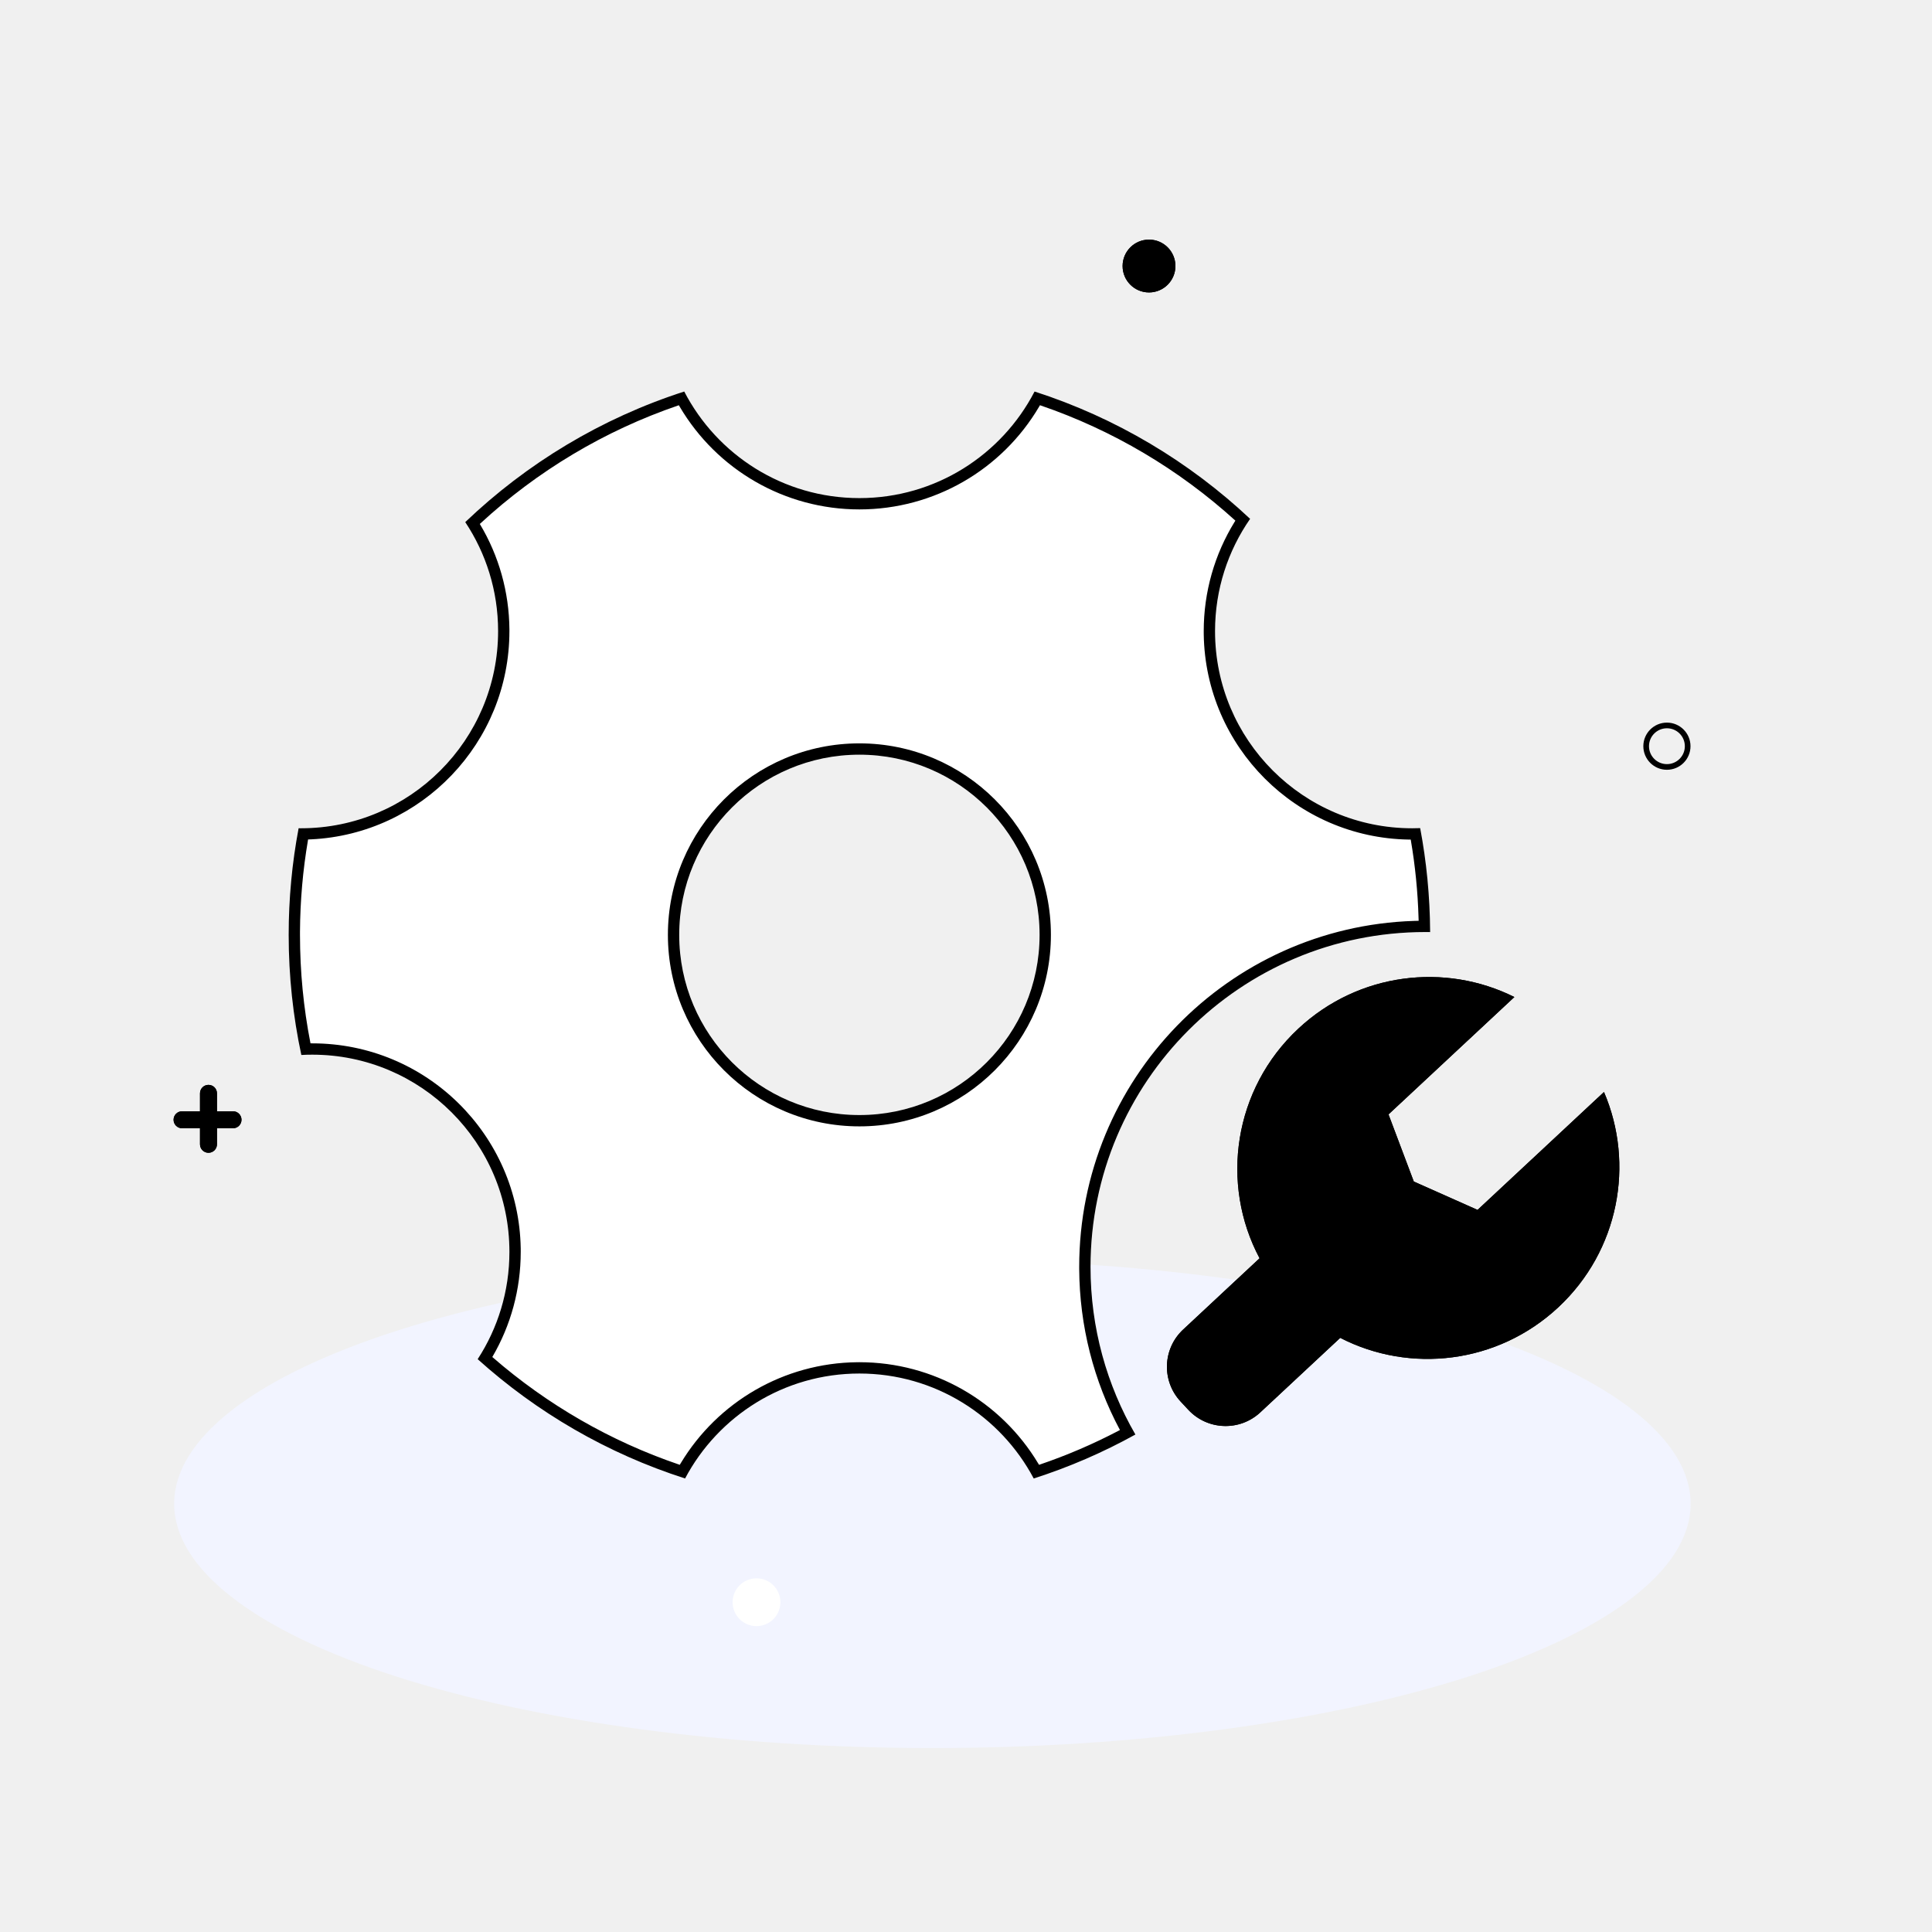
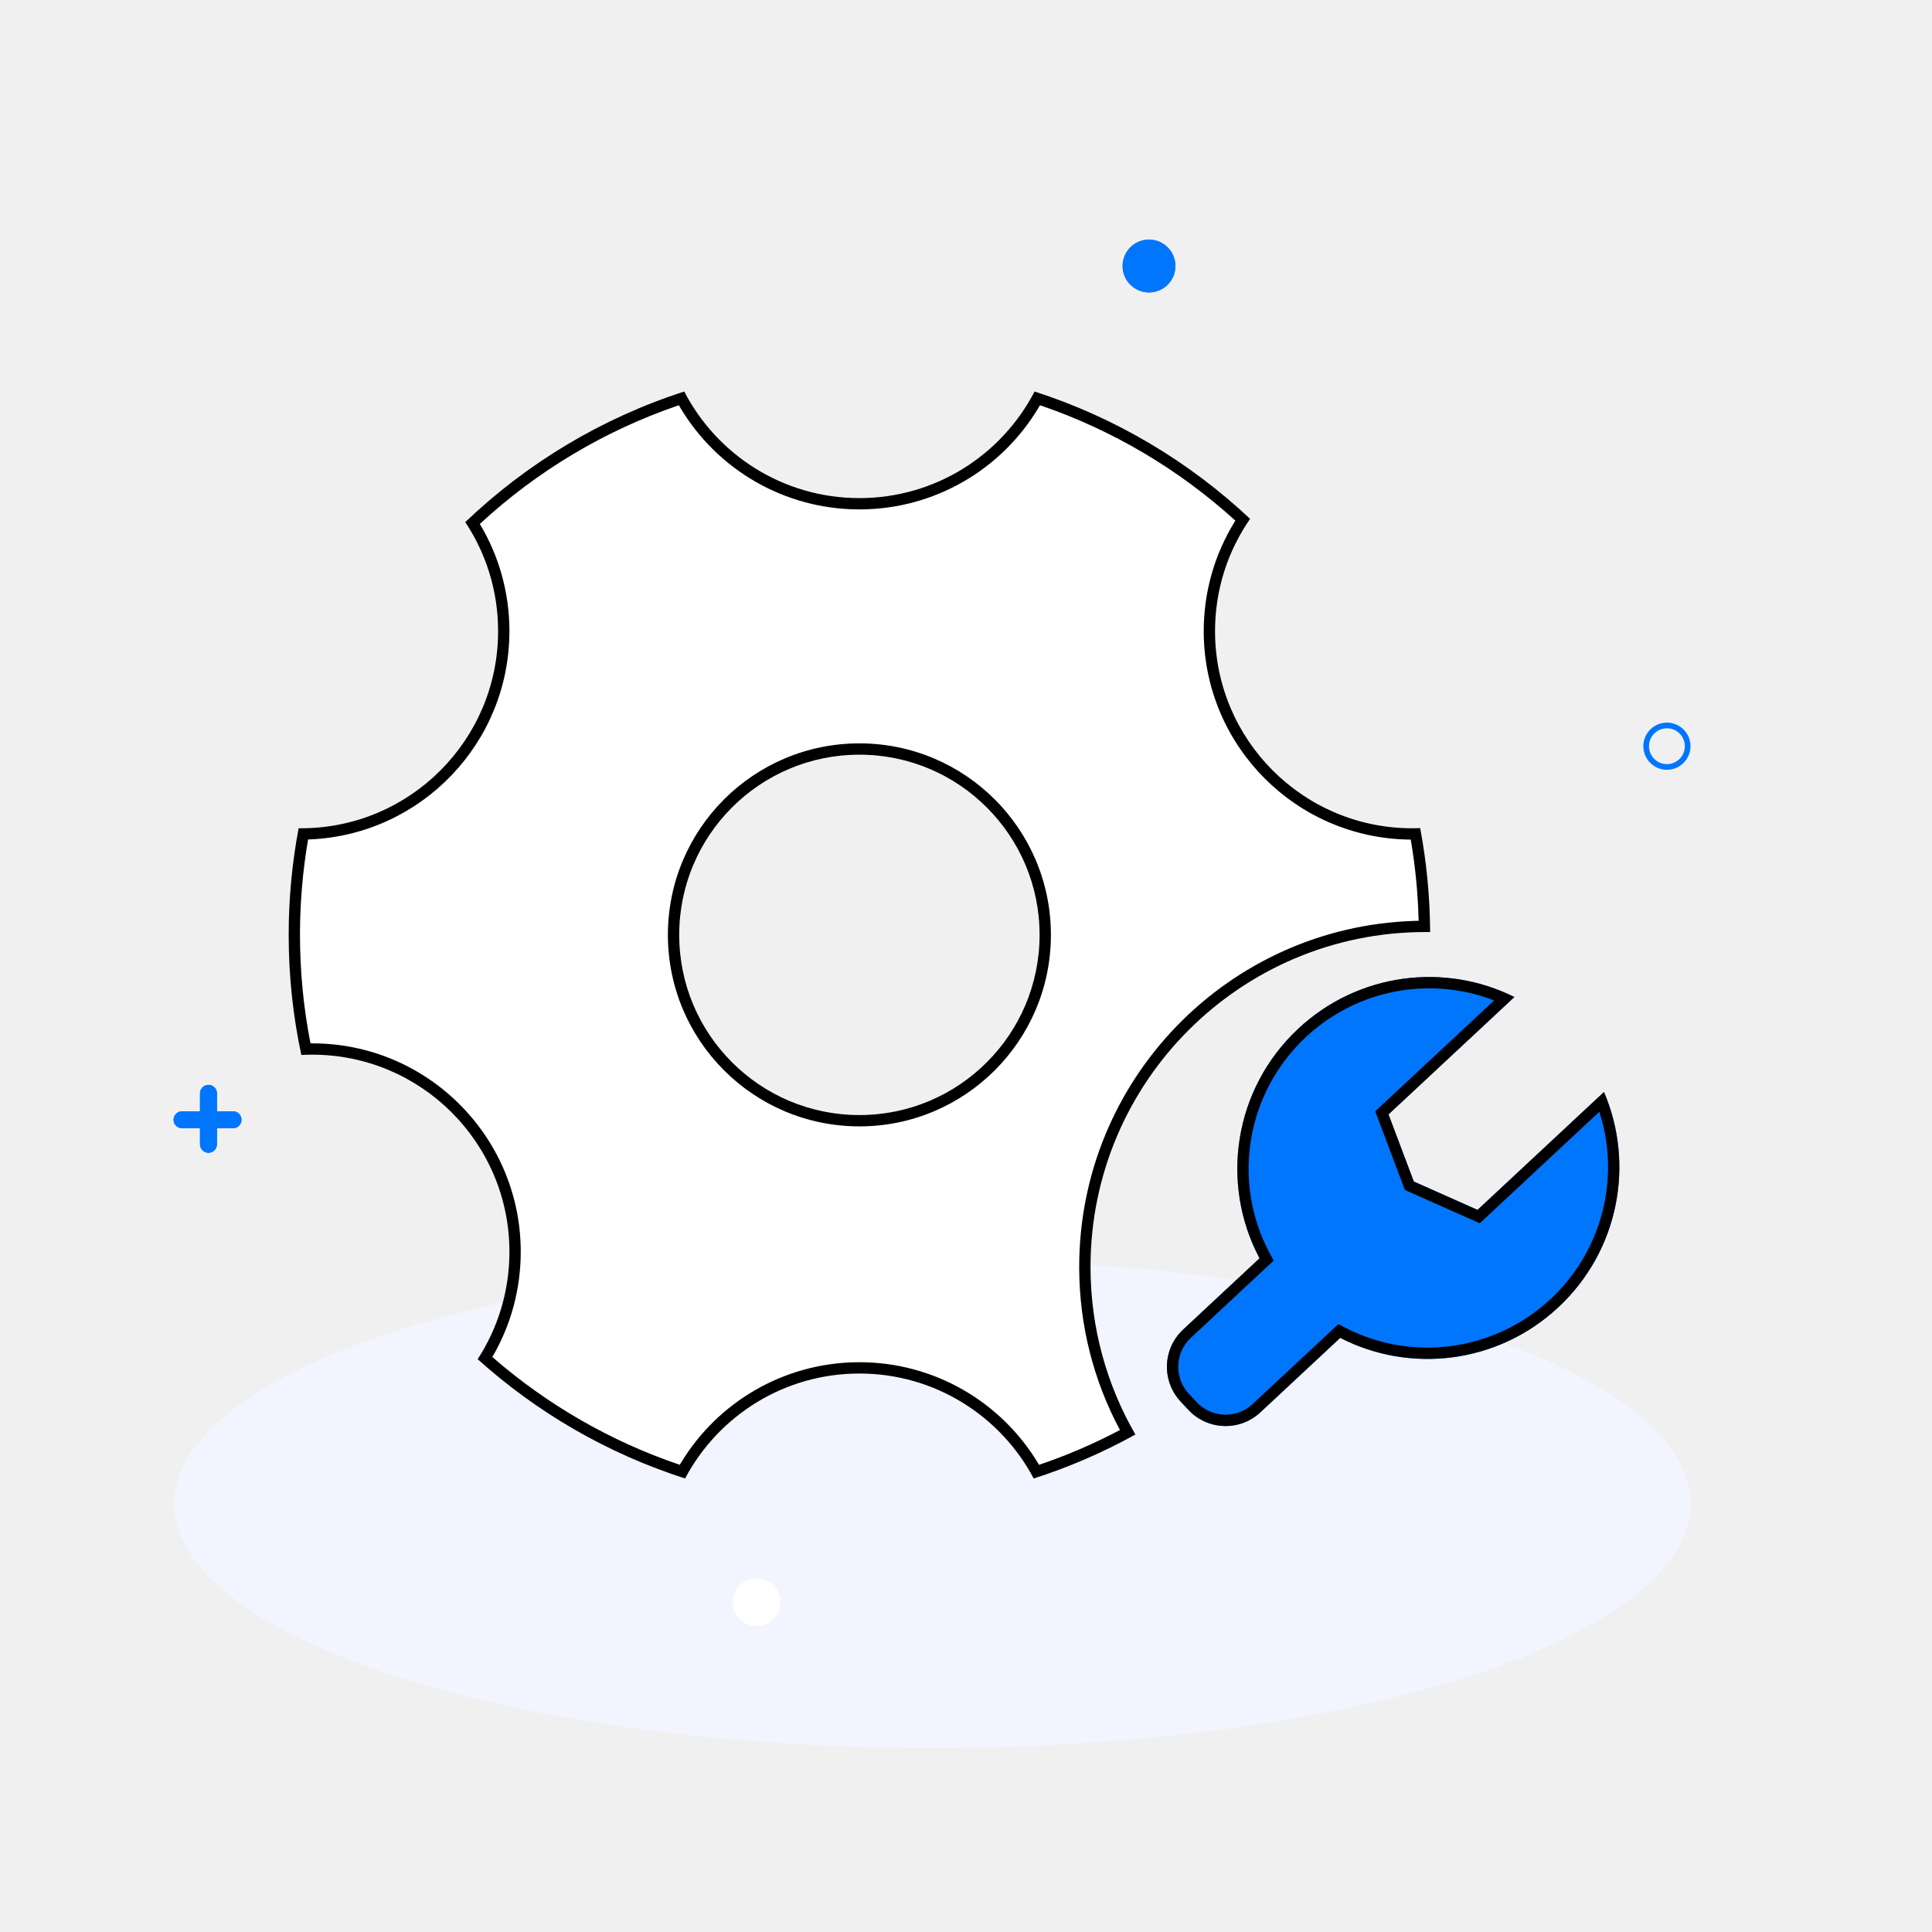
<svg xmlns="http://www.w3.org/2000/svg" height="1024" node-id="1" sillyvg="true" template-height="1024" template-width="1024" version="1.1" viewBox="0 0 1024 1024" width="1024">
  <defs node-id="18" />
  <g node-id="20">
    <path d="M 896.08 797.00 C 896.08 831.34 853.74 864.28 778.37 888.57 C 703.00 912.85 600.78 926.50 494.19 926.50 C 387.61 926.50 285.39 912.85 210.02 888.57 C 134.65 864.28 92.31 831.34 92.31 797.00 C 92.31 762.65 134.65 729.71 210.02 705.43 C 285.39 681.14 387.61 667.50 494.19 667.50 C 600.78 667.50 703.00 681.14 778.37 705.43 C 853.74 729.71 896.08 762.65 896.08 797.00 Z" fill="#f2f4ff" fill-rule="evenodd" group-id="1" id="椭圆形备份-6" node-id="6" stroke="none" target-height="259" target-width="803.774" target-x="92.308" target-y="667.496" />
    <path d="M 413.63 849.21 C 413.63 852.57 412.29 855.79 409.92 858.17 C 407.54 860.55 404.32 861.88 400.96 861.88 C 397.60 861.88 394.37 860.55 392.00 858.17 C 389.62 855.79 388.29 852.57 388.29 849.21 C 388.29 845.85 389.62 842.63 392.00 840.25 C 394.37 837.88 397.60 836.54 400.96 836.54 C 404.32 836.54 407.54 837.88 409.92 840.25 C 412.29 842.63 413.63 845.85 413.63 849.21 Z" fill="#ffffff" fill-rule="evenodd" group-id="1" id="椭圆形备份-9" node-id="7" stroke="none" target-height="25.339" target-width="25.339" target-x="388.288" target-y="836.542" />
    <path d="M 548.34 207.51 C 591.45 221.40 630.34 244.70 662.59 275.00 C 650.87 291.88 644.00 312.39 644.00 334.50 C 644.00 392.21 690.79 439.00 748.50 439.00 C 749.91 439.00 751.31 438.97 752.71 438.92 L 752.72 438.91 C 756.18 457.24 758.00 476.16 758.00 495.50 L 757.99 494.02 C 757.16 494.01 756.33 494.00 755.50 494.00 C 657.47 494.00 578.00 573.47 578.00 671.50 C 578.00 703.86 586.66 734.20 601.79 760.33 C 584.77 769.76 566.73 777.60 547.89 783.63 C 530.35 750.54 495.56 728.00 455.50 728.00 C 415.44 728.00 380.65 750.54 363.11 783.62 C 321.92 770.43 284.57 748.65 253.17 720.38 L 253.18 720.38 C 263.82 704.01 270.00 684.48 270.00 663.50 C 270.00 605.79 223.21 559.00 165.50 559.00 C 163.56 559.00 161.63 559.05 159.71 559.16 C 155.31 538.64 153.00 517.34 153.00 495.50 C 153.00 476.19 154.81 457.29 158.27 438.99 L 158.28 438.99 C 158.69 439.00 159.09 439.00 159.50 439.00 C 217.21 439.00 264.00 392.21 264.00 334.50 C 264.00 313.14 257.59 293.28 246.59 276.73 C 279.19 245.59 318.73 221.66 362.66 207.51 C 380.05 241.07 415.10 264.00 455.50 264.00 C 495.90 264.00 530.94 241.07 548.34 207.52 Z M 455.50 400.00 C 402.76 400.00 360.00 442.76 360.00 495.50 C 360.00 548.24 402.76 591.00 455.50 591.00 C 508.24 591.00 551.00 548.24 551.00 495.50 C 551.00 442.76 508.24 400.00 455.50 400.00 Z" fill="#ffffff" fill-rule="evenodd" group-id="1" id="形状结合" node-id="8" stroke="none" target-height="576.118" target-width="605" target-x="153" target-y="207.513" />
    <path d="M 548.34 207.51 C 591.45 221.40 630.34 244.70 662.59 275.00 C 650.87 291.88 644.00 312.39 644.00 334.50 C 644.00 392.21 690.79 439.00 748.50 439.00 C 749.91 439.00 751.31 438.97 752.71 438.92 L 752.72 438.91 C 756.08 456.67 757.88 474.98 758.00 493.69 L 758.00 495.49 L 757.99 494.02 C 757.16 494.01 756.33 494.00 755.50 494.00 C 657.47 494.00 578.00 573.47 578.00 671.50 C 578.00 703.86 586.66 734.20 601.79 760.33 C 584.77 769.76 566.73 777.60 547.89 783.63 C 530.35 750.54 495.56 728.00 455.50 728.00 C 415.44 728.00 380.65 750.54 363.11 783.62 C 321.92 770.43 284.57 748.65 253.17 720.38 L 253.18 720.38 C 263.82 704.01 270.00 684.48 270.00 663.50 C 270.00 605.79 223.21 559.00 165.50 559.00 C 163.56 559.00 161.63 559.05 159.71 559.16 C 155.31 538.64 153.00 517.34 153.00 495.50 C 153.00 476.19 154.81 457.29 158.27 438.99 L 158.28 438.99 C 158.69 439.00 159.09 439.00 159.50 439.00 C 217.21 439.00 264.00 392.21 264.00 334.50 C 264.00 313.14 257.59 293.28 246.59 276.73 C 279.19 245.59 318.73 221.66 362.66 207.51 C 380.05 241.07 415.10 264.00 455.50 264.00 C 495.90 264.00 530.94 241.07 548.34 207.52 L 548.34 207.51 Z M 551.20 214.78 L 550.70 215.64 C 531.04 248.94 495.14 270.00 455.50 270.00 C 415.86 270.00 379.96 248.94 360.30 215.63 L 359.80 214.78 L 359.41 214.92 C 320.49 228.24 284.84 249.57 254.65 277.40 L 254.31 277.71 L 254.39 277.84 C 264.39 294.55 269.84 313.68 270.00 333.61 L 270.00 334.50 C 270.00 393.70 223.45 442.02 164.96 444.87 L 163.29 444.93 L 163.22 445.38 C 160.52 461.23 159.10 477.37 159.00 493.69 L 159.00 495.50 C 159.00 514.91 160.86 534.07 164.53 552.80 L 164.57 553.00 L 165.50 553.00 C 225.92 553.00 275.01 601.49 275.99 661.67 L 276.00 663.50 C 276.00 683.34 270.76 702.42 260.99 719.14 L 260.93 719.24 L 261.19 719.46 C 290.09 744.56 323.57 763.88 359.86 776.23 L 360.29 776.38 L 360.80 775.53 C 380.37 743.04 415.46 722.44 454.26 722.01 L 455.50 722.00 C 494.79 722.00 530.43 742.69 550.20 775.54 L 550.71 776.38 L 551.05 776.27 C 565.40 771.39 579.34 765.41 592.74 758.39 L 593.60 757.94 L 593.53 757.81 C 579.64 731.81 572.18 702.73 572.00 672.58 L 572.00 671.50 C 572.00 572.18 650.90 491.29 749.44 488.10 L 751.91 488.04 L 751.86 486.44 C 751.45 472.56 750.08 458.83 747.77 445.31 L 747.72 444.99 L 746.67 444.99 C 687.10 444.02 638.98 395.90 638.01 336.33 L 638.00 334.50 C 638.00 313.72 643.76 293.78 654.41 276.53 L 654.77 275.95 L 654.61 275.80 C 624.76 248.73 589.70 227.95 551.50 214.88 L 551.20 214.78 Z M 455.50 394.00 C 511.56 394.00 557.00 439.44 557.00 495.50 C 557.00 551.56 511.56 597.00 455.50 597.00 C 399.44 597.00 354.00 551.56 354.00 495.50 C 354.00 439.44 399.44 394.00 455.50 394.00 Z M 455.50 400.00 C 402.76 400.00 360.00 442.76 360.00 495.50 C 360.00 548.24 402.76 591.00 455.50 591.00 C 508.24 591.00 551.00 548.24 551.00 495.50 C 551.00 442.76 508.24 400.00 455.50 400.00 Z" fill="#000000" fill-rule="nonzero" group-id="1" id="形状结合" node-id="9" stroke="none" target-height="576.118" target-width="605" target-x="153" target-y="207.513" />
    <g node-id="21">
-       <path d="M 850.14 578.78 C 866.50 616.90 858.13 662.88 825.93 692.91 C 793.72 722.95 747.24 728.09 710.35 709.09 L 668.01 748.57 C 657.10 758.74 640.02 758.14 629.85 747.24 L 625.76 742.85 C 615.59 731.94 616.18 714.86 627.09 704.69 L 667.60 666.91 C 646.58 627.47 653.79 577.23 688.17 545.18 C 720.06 515.44 765.94 510.11 802.65 528.45 L 735.94 590.66 L 749.34 626.23 L 783.13 641.27 L 850.14 578.78 Z" fill="currentColor" fill-rule="evenodd" group-id="1,2" id="形状结合" node-id="10" stroke="none" target-height="248.625" target-width="250.914" target-x="615.585" target-y="510.113" />
+       <path d="M 850.14 578.78 C 866.50 616.90 858.13 662.88 825.93 692.91 C 793.72 722.95 747.24 728.09 710.35 709.09 L 668.01 748.57 C 657.10 758.74 640.02 758.14 629.85 747.24 L 625.76 742.85 C 615.59 731.94 616.18 714.86 627.09 704.69 L 667.60 666.91 C 646.58 627.47 653.79 577.23 688.17 545.18 C 720.06 515.44 765.94 510.11 802.65 528.45 L 735.94 590.66 L 749.34 626.23 L 783.13 641.27 L 850.14 578.78 Z" fill="#0076FD" fill-rule="evenodd" group-id="1,2" id="形状结合" node-id="10" stroke="none" target-height="248.625" target-width="250.914" target-x="615.585" target-y="510.113" />
    </g>
    <g node-id="22">
      <path d="M 850.14 578.78 C 866.50 616.90 858.13 662.88 825.93 692.91 C 793.72 722.95 747.24 728.09 710.35 709.09 L 668.01 748.57 C 657.10 758.74 640.02 758.14 629.85 747.24 L 625.76 742.85 C 615.59 731.94 616.18 714.86 627.09 704.69 L 667.60 666.91 C 646.58 627.47 653.79 577.23 688.17 545.18 C 720.06 515.44 765.94 510.11 802.65 528.45 L 735.94 590.66 L 749.34 626.23 L 783.13 641.27 L 850.14 578.78 Z M 847.68 589.27 L 787.22 645.65 L 784.32 648.36 L 780.69 646.75 L 746.90 631.72 L 744.61 630.70 L 743.73 628.35 L 730.33 592.78 L 728.91 589.01 L 731.85 586.27 L 791.92 530.26 L 791.37 530.04 C 758.28 517.43 720.17 524.17 693.15 548.75 L 692.26 549.57 C 660.41 579.27 652.80 626.39 672.89 664.09 L 675.06 668.15 L 671.69 671.30 L 631.18 709.07 C 622.70 716.98 622.23 730.27 630.14 738.76 L 634.24 743.14 C 642.14 751.63 655.43 752.09 663.92 744.18 L 706.26 704.70 L 709.34 701.82 L 713.10 703.75 C 748.50 721.99 792.10 716.26 821.84 688.53 C 849.19 663.02 858.79 624.53 847.93 590.04 L 847.68 589.27 Z" fill="#000000" fill-rule="nonzero" group-id="1,3" id="形状结合" node-id="11" stroke="none" target-height="248.625" target-width="250.914" target-x="615.585" target-y="510.113" />
    </g>
-     <path d="M 110.50 575.00 C 112.99 575.00 115.00 577.01 115.00 579.50 L 115.00 589.00 L 123.50 589.00 C 125.99 589.00 128.00 591.01 128.00 593.50 C 128.00 595.99 125.99 598.00 123.50 598.00 L 115.00 598.00 L 115.00 606.50 C 115.00 608.99 112.99 611.00 110.50 611.00 C 108.01 611.00 106.00 608.99 106.00 606.50 L 106.00 598.00 L 96.50 598.00 C 94.01 598.00 92.00 595.99 92.00 593.50 C 92.00 591.01 94.01 589.00 96.50 589.00 L 106.00 589.00 L 106.00 579.50 C 106.00 577.01 108.01 575.00 110.50 575.00 Z" fill="currentColor" fill-rule="evenodd" group-id="1" id="形状结合备份-6" node-id="12" stroke="none" target-height="36" target-width="36" target-x="92" target-y="575" />
-     <path d="M 110.50 575.00 C 112.99 575.00 115.00 577.01 115.00 579.50 L 115.00 589.00 L 123.50 589.00 C 125.99 589.00 128.00 591.01 128.00 593.50 C 128.00 595.99 125.99 598.00 123.50 598.00 L 115.00 598.00 L 115.00 606.50 C 115.00 608.99 112.99 611.00 110.50 611.00 C 108.01 611.00 106.00 608.99 106.00 606.50 L 106.00 598.00 L 96.50 598.00 C 94.01 598.00 92.00 595.99 92.00 593.50 C 92.00 591.01 94.01 589.00 96.50 589.00 L 106.00 589.00 L 106.00 579.50 C 106.00 577.01 108.01 575.00 110.50 575.00 Z M 110.50 577.25 C 109.26 577.25 108.25 578.26 108.25 579.50 L 108.25 591.25 L 96.50 591.25 C 95.26 591.25 94.25 592.26 94.25 593.50 C 94.25 594.74 95.26 595.75 96.50 595.75 L 108.25 595.75 L 108.25 606.50 C 108.25 607.74 109.26 608.75 110.50 608.75 C 111.74 608.75 112.75 607.74 112.75 606.50 L 112.75 595.75 L 123.50 595.75 C 124.74 595.75 125.75 594.74 125.75 593.50 C 125.75 592.26 124.74 591.25 123.50 591.25 L 112.75 591.25 L 112.75 579.50 C 112.75 578.26 111.74 577.25 110.50 577.25 Z" fill="currentColor" fill-rule="nonzero" group-id="1" id="形状结合备份-6" node-id="13" stroke="none" target-height="36" target-width="36" target-x="92" target-y="575" />
-     <path d="M 623.00 141.00 C 623.00 148.73 616.73 155.00 609.00 155.00 C 601.27 155.00 595.00 148.73 595.00 141.00 C 595.00 133.27 601.27 127.00 609.00 127.00 C 616.73 127.00 623.00 133.27 623.00 141.00 Z" fill="currentColor" fill-rule="evenodd" group-id="1" id="椭圆形备份-4" node-id="14" stroke="none" target-height="28" target-width="28" target-x="595" target-y="127" />
-     <path d="M 609.00 127.00 C 616.73 127.00 623.00 133.27 623.00 141.00 C 623.00 148.73 616.73 155.00 609.00 155.00 C 601.27 155.00 595.00 148.73 595.00 141.00 C 595.00 133.27 601.27 127.00 609.00 127.00 Z M 609.00 128.00 C 601.82 128.00 596.00 133.82 596.00 141.00 C 596.00 148.18 601.82 154.00 609.00 154.00 C 616.18 154.00 622.00 148.18 622.00 141.00 C 622.00 133.82 616.18 128.00 609.00 128.00 Z" fill="currentColor" fill-rule="nonzero" group-id="1" id="椭圆形备份-4" node-id="15" stroke="none" target-height="28" target-width="28" target-x="595" target-y="127" />
-     <path d="M 883.50 383.00 C 890.40 383.00 896.00 388.60 896.00 395.50 C 896.00 402.40 890.40 408.00 883.50 408.00 C 876.60 408.00 871.00 402.40 871.00 395.50 C 871.00 388.60 876.60 383.00 883.50 383.00 Z M 883.50 386.00 C 878.25 386.00 874.00 390.25 874.00 395.50 C 874.00 400.75 878.25 405.00 883.50 405.00 C 888.75 405.00 893.00 400.75 893.00 395.50 C 893.00 390.25 888.75 386.00 883.50 386.00 Z" fill="#000000" fill-rule="nonzero" group-id="1" id="椭圆形备份-4" node-id="16" stroke="none" target-height="25" target-width="25" target-x="871" target-y="383" />
+     <path d="M 110.50 575.00 C 112.99 575.00 115.00 577.01 115.00 579.50 L 115.00 589.00 L 123.50 589.00 C 125.99 589.00 128.00 591.01 128.00 593.50 C 128.00 595.99 125.99 598.00 123.50 598.00 L 115.00 598.00 L 115.00 606.50 C 115.00 608.99 112.99 611.00 110.50 611.00 C 108.01 611.00 106.00 608.99 106.00 606.50 L 106.00 598.00 L 96.50 598.00 C 94.01 598.00 92.00 595.99 92.00 593.50 C 92.00 591.01 94.01 589.00 96.50 589.00 L 106.00 589.00 L 106.00 579.50 C 106.00 577.01 108.01 575.00 110.50 575.00 Z" fill="#0076FD" fill-rule="evenodd" group-id="1" id="形状结合备份-6" node-id="12" stroke="none" target-height="36" target-width="36" target-x="92" target-y="575" />
+     <path d="M 110.50 575.00 C 112.99 575.00 115.00 577.01 115.00 579.50 L 115.00 589.00 L 123.50 589.00 C 125.99 589.00 128.00 591.01 128.00 593.50 C 128.00 595.99 125.99 598.00 123.50 598.00 L 115.00 598.00 L 115.00 606.50 C 115.00 608.99 112.99 611.00 110.50 611.00 C 108.01 611.00 106.00 608.99 106.00 606.50 L 106.00 598.00 L 96.50 598.00 C 94.01 598.00 92.00 595.99 92.00 593.50 C 92.00 591.01 94.01 589.00 96.50 589.00 L 106.00 589.00 L 106.00 579.50 C 106.00 577.01 108.01 575.00 110.50 575.00 Z M 110.50 577.25 C 109.26 577.25 108.25 578.26 108.25 579.50 L 108.25 591.25 L 96.50 591.25 C 95.26 591.25 94.25 592.26 94.25 593.50 C 94.25 594.74 95.26 595.75 96.50 595.75 L 108.25 595.75 L 108.25 606.50 C 108.25 607.74 109.26 608.75 110.50 608.75 C 111.74 608.75 112.75 607.74 112.75 606.50 L 112.75 595.75 L 123.50 595.75 C 124.74 595.75 125.75 594.74 125.75 593.50 C 125.75 592.26 124.74 591.25 123.50 591.25 L 112.75 591.25 L 112.75 579.50 C 112.75 578.26 111.74 577.25 110.50 577.25 Z" fill="#0076FD" fill-rule="nonzero" group-id="1" id="形状结合备份-6" node-id="13" stroke="none" target-height="36" target-width="36" target-x="92" target-y="575" />
+     <path d="M 623.00 141.00 C 623.00 148.73 616.73 155.00 609.00 155.00 C 601.27 155.00 595.00 148.73 595.00 141.00 C 595.00 133.27 601.27 127.00 609.00 127.00 C 616.73 127.00 623.00 133.27 623.00 141.00 Z" fill="#0076FD" fill-rule="evenodd" group-id="1" id="椭圆形备份-4" node-id="14" stroke="none" target-height="28" target-width="28" target-x="595" target-y="127" />
+     <path d="M 609.00 127.00 C 616.73 127.00 623.00 133.27 623.00 141.00 C 623.00 148.73 616.73 155.00 609.00 155.00 C 601.27 155.00 595.00 148.73 595.00 141.00 C 595.00 133.27 601.27 127.00 609.00 127.00 Z M 609.00 128.00 C 601.82 128.00 596.00 133.82 596.00 141.00 C 596.00 148.18 601.82 154.00 609.00 154.00 C 616.18 154.00 622.00 148.18 622.00 141.00 C 622.00 133.82 616.18 128.00 609.00 128.00 Z" fill="#0076FD" fill-rule="nonzero" group-id="1" id="椭圆形备份-4" node-id="15" stroke="none" target-height="28" target-width="28" target-x="595" target-y="127" />
+     <path d="M 883.50 383.00 C 890.40 383.00 896.00 388.60 896.00 395.50 C 896.00 402.40 890.40 408.00 883.50 408.00 C 876.60 408.00 871.00 402.40 871.00 395.50 C 871.00 388.60 876.60 383.00 883.50 383.00 Z M 883.50 386.00 C 878.25 386.00 874.00 390.25 874.00 395.50 C 874.00 400.75 878.25 405.00 883.50 405.00 C 888.75 405.00 893.00 400.75 893.00 395.50 C 893.00 390.25 888.75 386.00 883.50 386.00 Z" fill="#0076FD" fill-rule="nonzero" group-id="1" id="椭圆形备份-4" node-id="16" stroke="none" target-height="25" target-width="25" target-x="871" target-y="383" />
  </g>
</svg>
